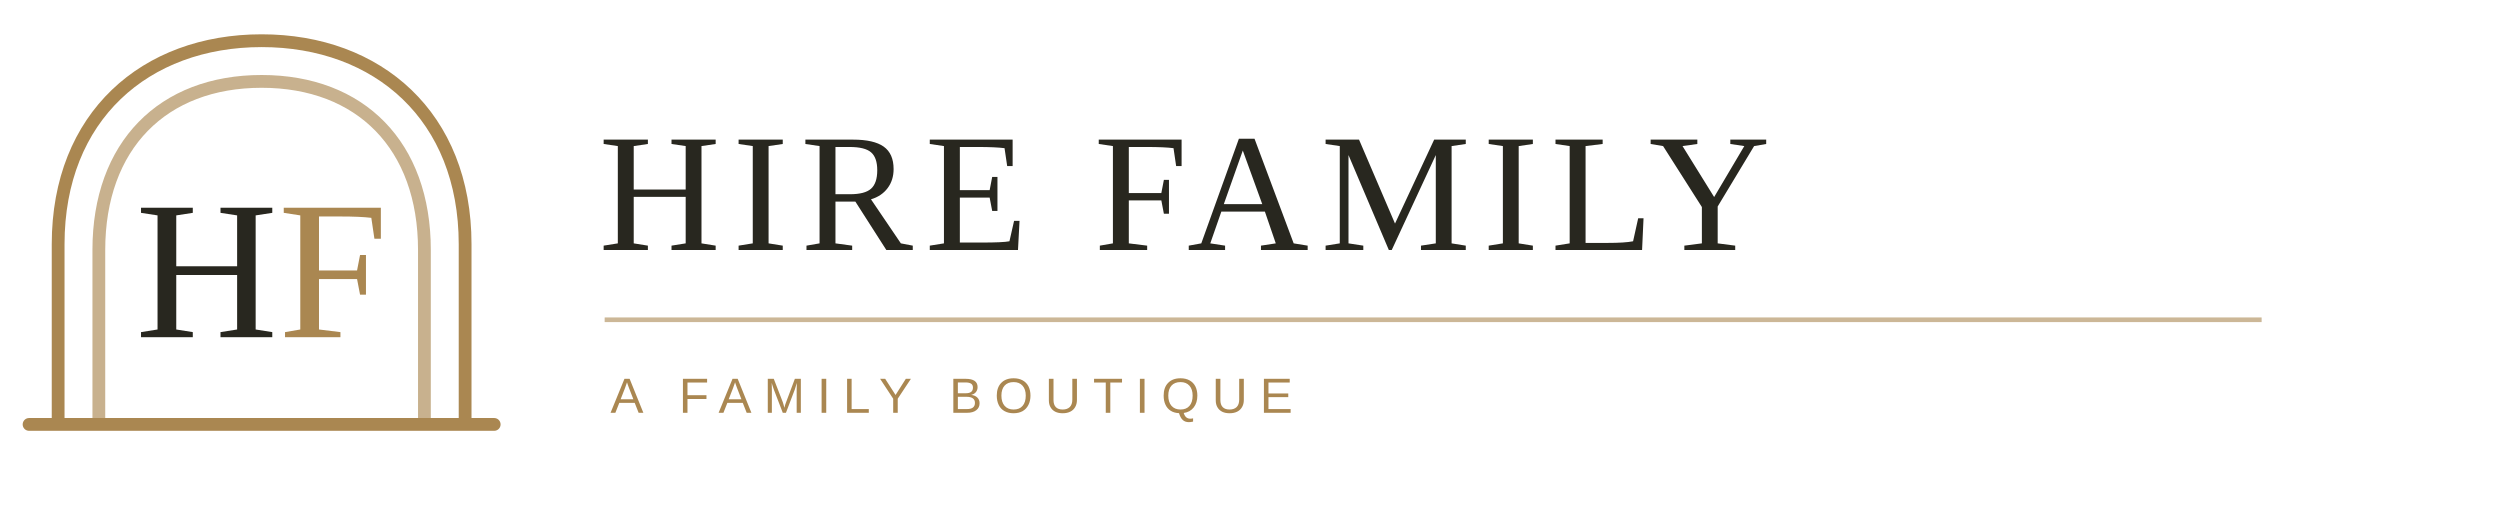
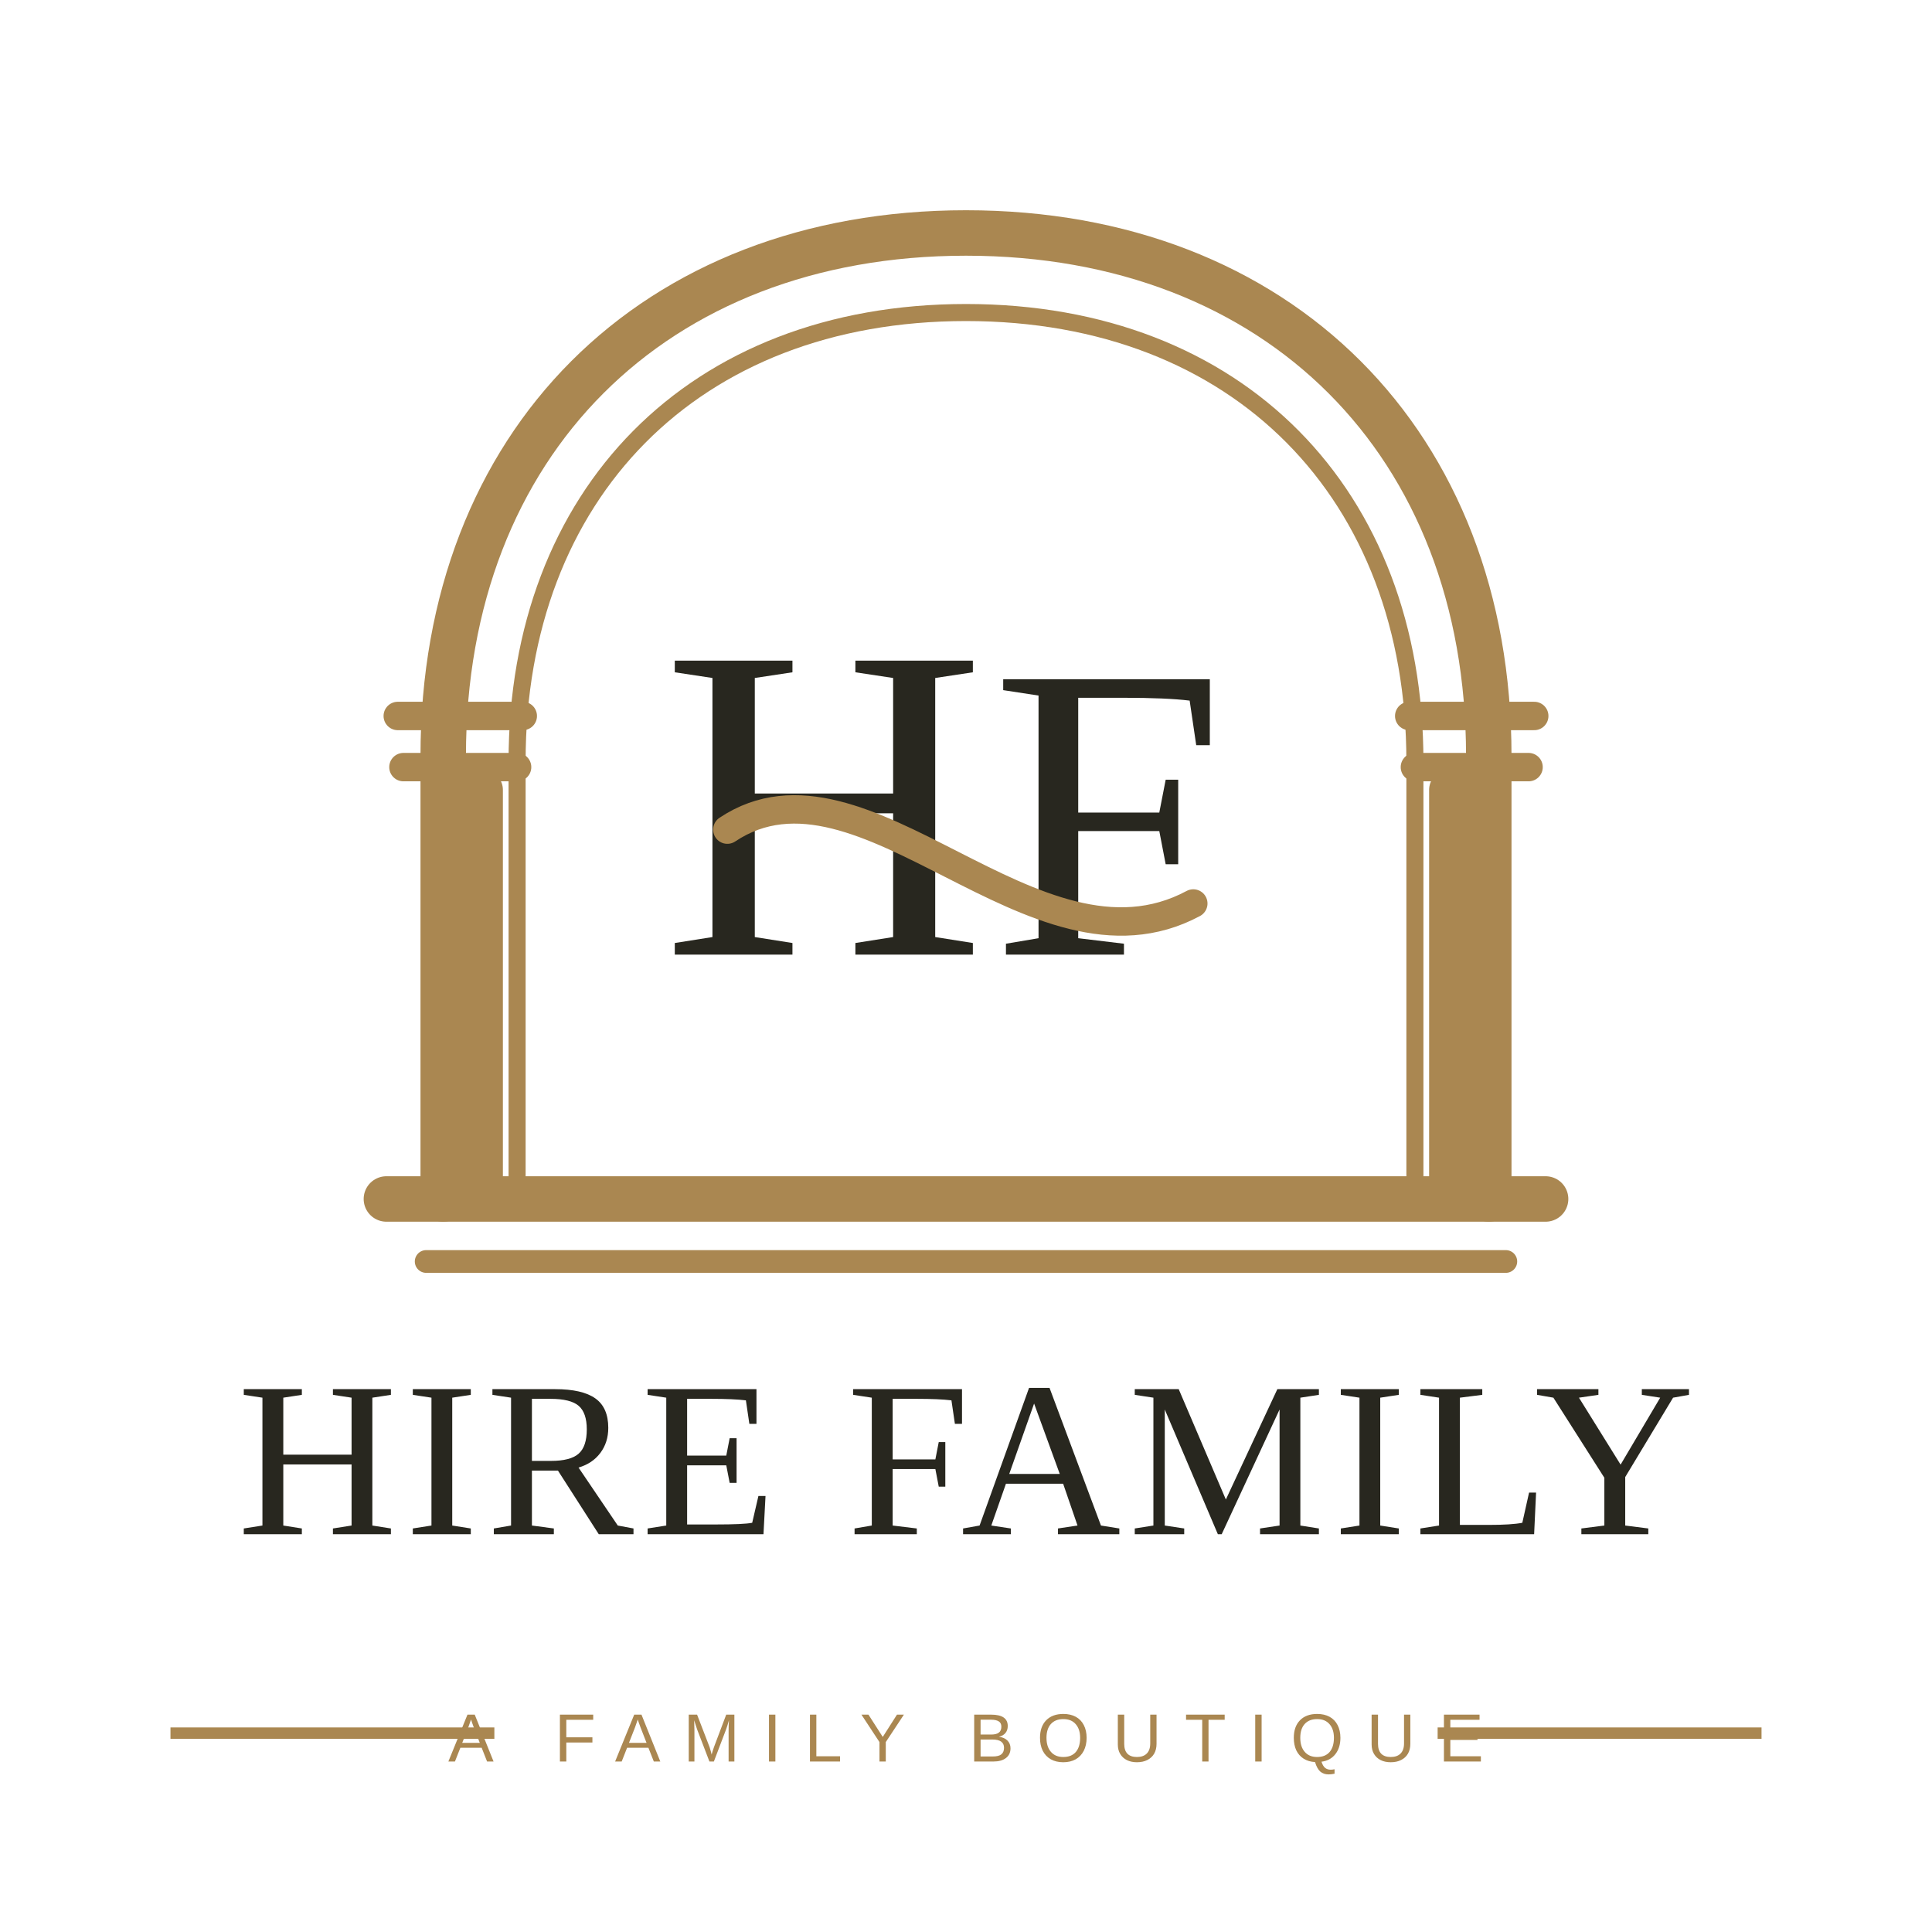
- <svg xmlns="http://www.w3.org/2000/svg" viewBox="0 0 430 88" role="img" aria-labelledby="logo-title logo-desc">
-   <g fill="none" stroke="#aa8751" stroke-width="2.2" stroke-linecap="round" stroke-linejoin="round">
-     <path d="M10 72V42C10 20 25 7 45 7s35 13 35 35v30" />
-     <path d="M17 72V43c0-18 11-29 28-29s28 11 28 29v29" opacity=".65" />
-     <path d="M5 73h80" />
+ <svg xmlns="http://www.w3.org/2000/svg" viewBox="0 0 340 340" role="img" aria-labelledby="logo-title logo-desc">
+   <g fill="none" stroke="#aa8751" stroke-linecap="round" stroke-linejoin="round">
+     <path d="M78 211V133c0-55 37-92 92-92s92 37 92 92v78" stroke-width="8" />
+     <path d="M91 211v-77c0-47 31-79 79-79s79 32 79 79v77" stroke-width="3" />
+     <path d="M68 211h204" stroke-width="8" />
+     <path d="M75 222h190" stroke-width="4" />
+     <path d="M70 126h22M248 126h22M71 135h20M249 135h20" stroke-width="5" />
+     <path d="M85 139v72M255 139v72" stroke-width="7" />
  </g>
-   <text x="45" y="58" text-anchor="middle" fill="#28271f" font-family="Georgia, 'Times New Roman', serif" font-size="34" letter-spacing="-3">H<tspan fill="#aa8751">F</tspan>
-   </text>
-   <text x="103" y="43" fill="#28271f" font-family="Georgia, 'Times New Roman', serif" font-size="29" letter-spacing="2.05">HIRE FAMILY</text>
-   <path d="M104 55h285" stroke="#aa8751" stroke-width=".8" opacity=".6" />
-   <text x="105" y="71" fill="#aa8751" font-family="Arial, sans-serif" font-size="8.5" letter-spacing="2.1">A FAMILY BOUTIQUE</text>
+   <text x="145" y="168" text-anchor="middle" fill="#28271f" font-family="Georgia, 'Times New Roman', serif" font-size="79">H</text>
+   <text x="195" y="168" text-anchor="middle" fill="#28271f" font-family="Georgia, 'Times New Roman', serif" font-size="74">F</text>
+   <path d="M128 146c24-16 54 28 82 13" fill="none" stroke="#aa8751" stroke-width="5" stroke-linecap="round" />
+   <text x="170" y="270" text-anchor="middle" fill="#28271f" font-family="Georgia, 'Times New Roman', serif" font-size="39" letter-spacing="1.3">HIRE FAMILY</text>
+   <path d="M30 305h57M253 305h57" stroke="#aa8751" stroke-width="2" />
+   <text x="170" y="310" text-anchor="middle" fill="#aa8751" font-family="Arial, sans-serif" font-size="12" letter-spacing="4">A FAMILY BOUTIQUE</text>
</svg>
